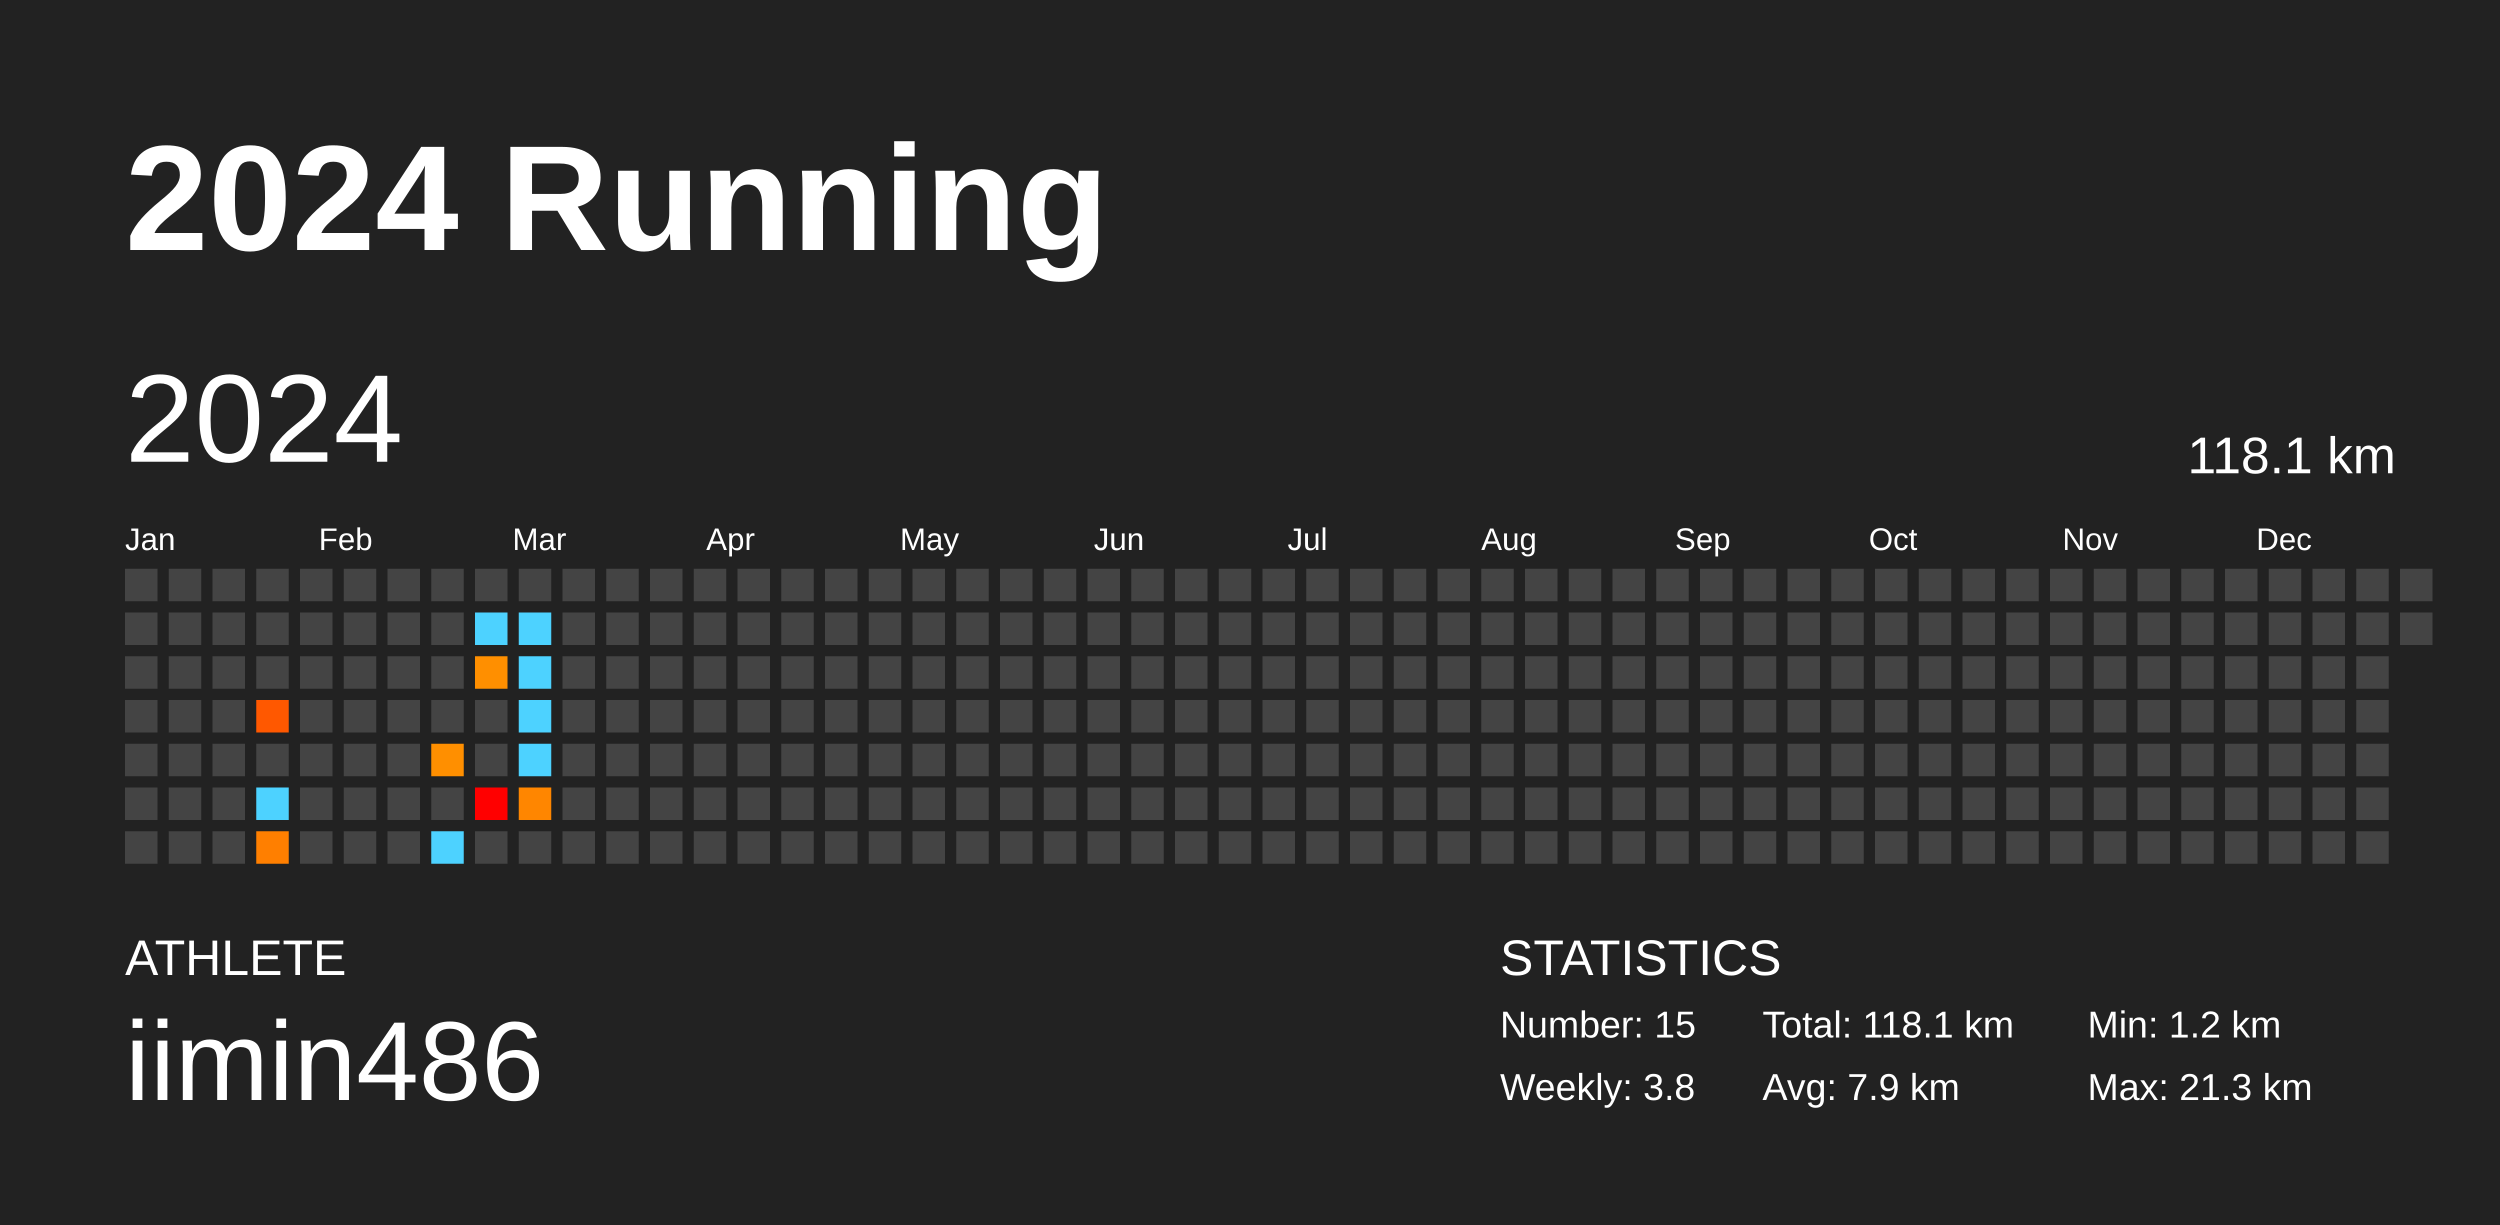
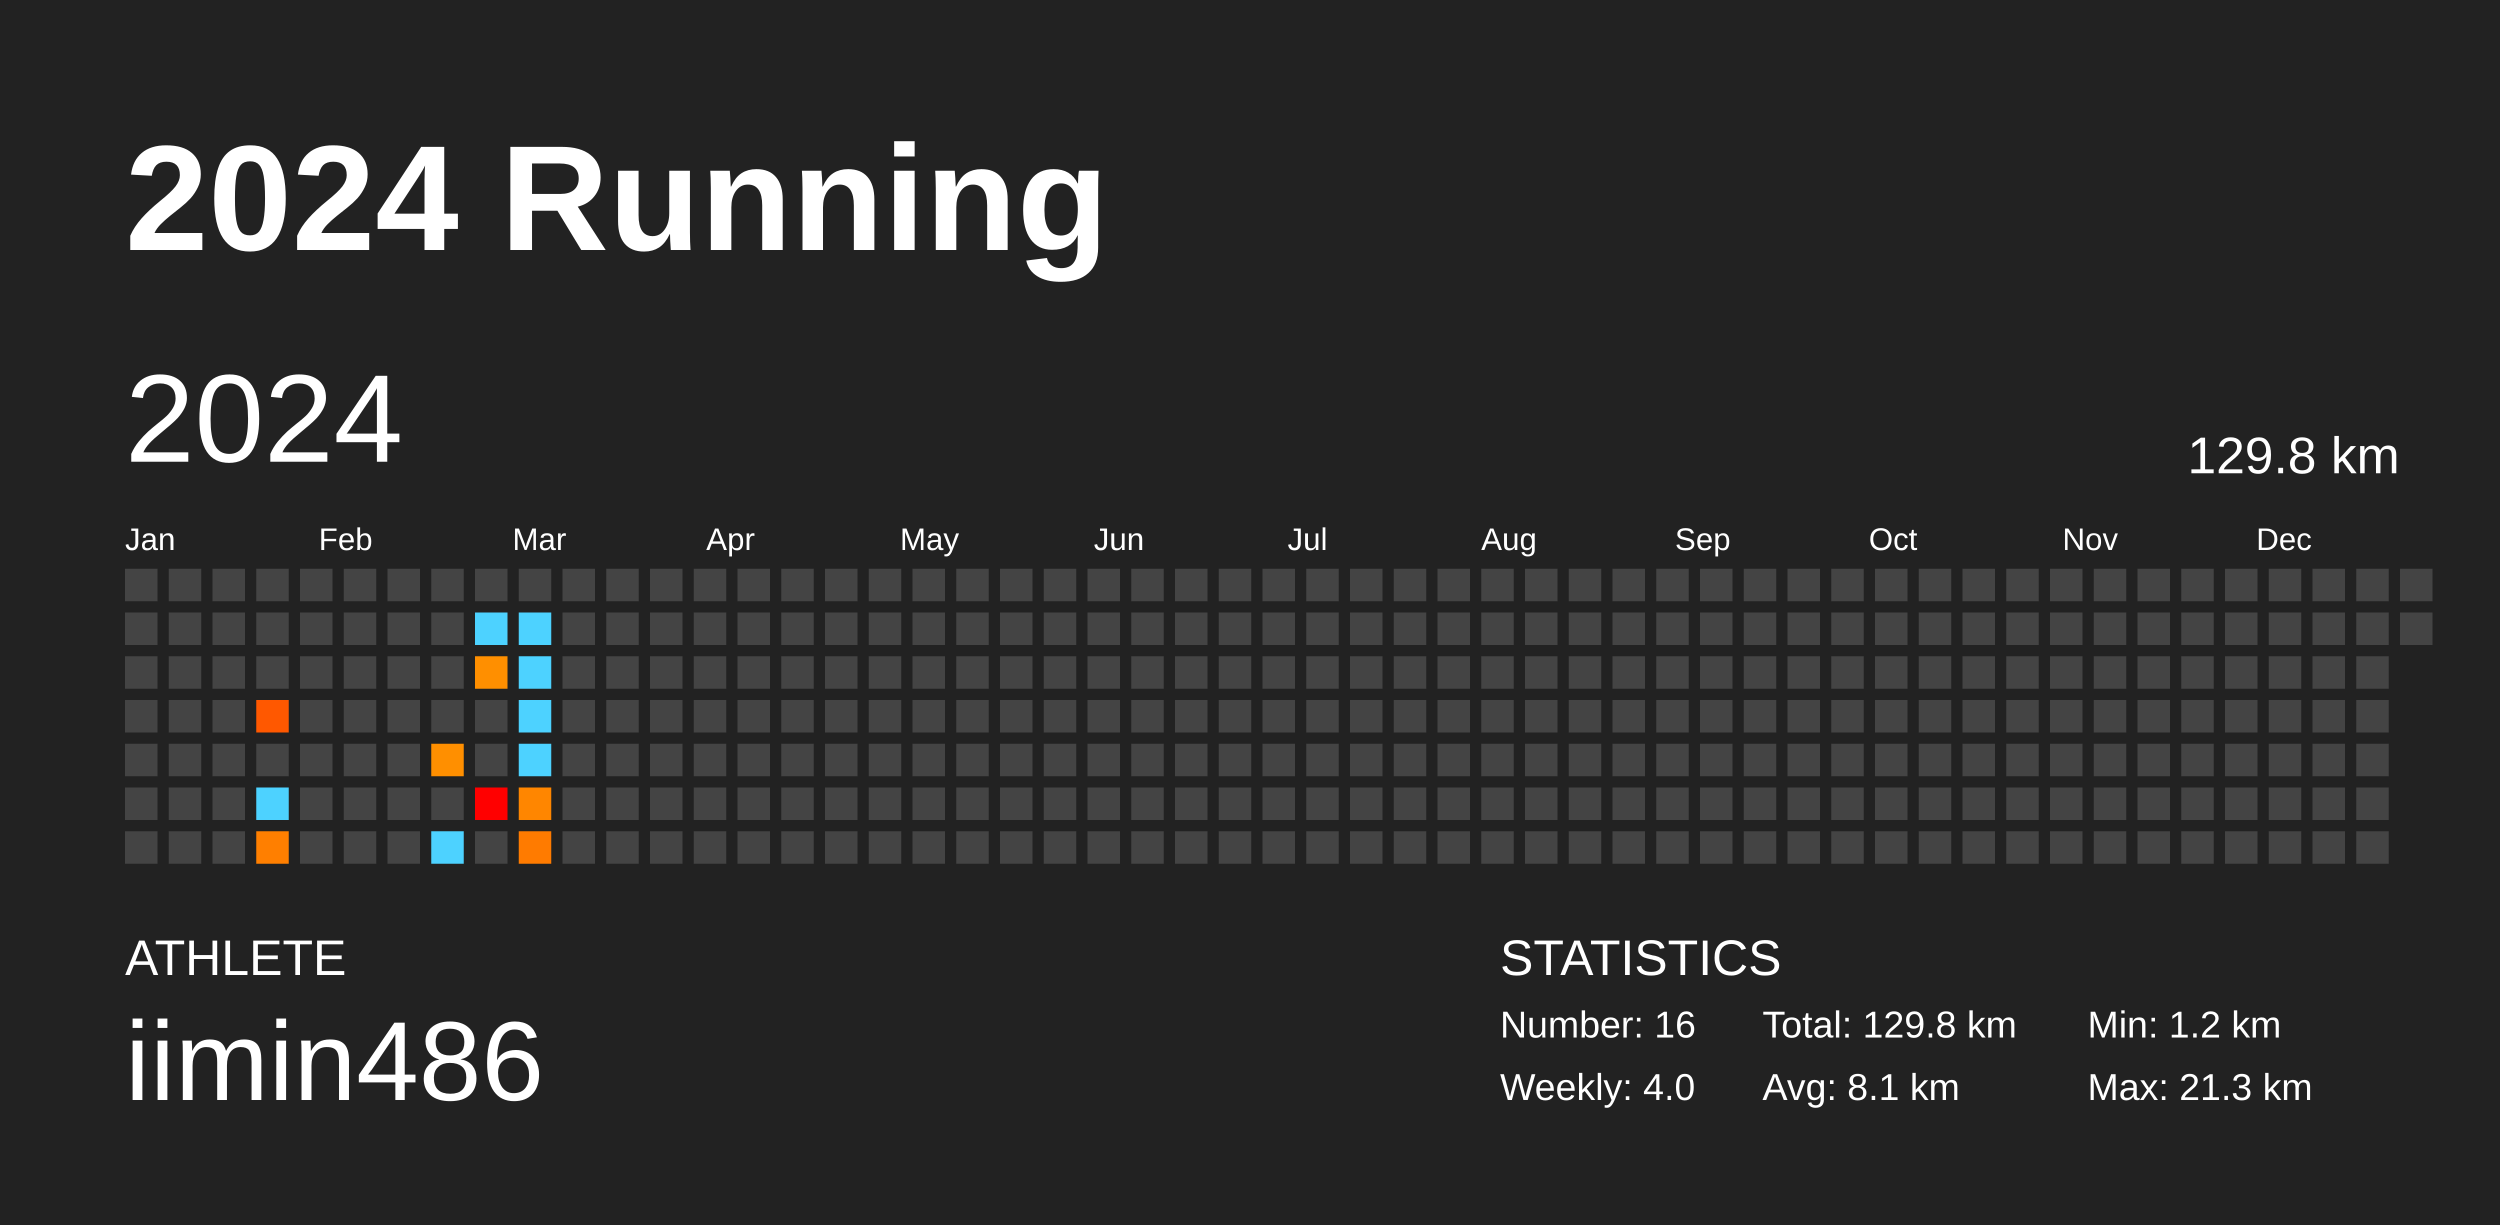
<svg xmlns="http://www.w3.org/2000/svg" baseProfile="full" height="98mm" version="1.1" viewBox="0,0,200,98" width="200mm">
  <defs />
  <rect fill="#222222" height="98" width="200" x="0" y="0" />
  <text fill="#FFFFFF" style="font-size:12px; font-family:Arial; font-weight:bold;" x="10" y="20">2024 Running</text>
  <text fill="#FFFFFF" style="font-size:4px; font-family:Arial" x="10" y="78">ATHLETE</text>
  <text fill="#FFFFFF" style="font-size:9px; font-family:Arial" x="10" y="88">iimin486</text>
  <text fill="#FFFFFF" style="font-size:4px; font-family:Arial" x="120" y="78">STATISTICS</text>
-   <text fill="#FFFFFF" style="font-size:3px; font-family:Arial" x="120" y="83">Number: 15</text>
-   <text fill="#FFFFFF" style="font-size:3px; font-family:Arial" x="120" y="88">Weekly: 3.8</text>
-   <text fill="#FFFFFF" style="font-size:3px; font-family:Arial" x="141" y="83">Total: 118.1 km</text>
-   <text fill="#FFFFFF" style="font-size:3px; font-family:Arial" x="141" y="88">Avg: 7.9 km</text>
+   <text fill="#FFFFFF" style="font-size:3px; font-family:Arial" x="120" y="83">Number: 16</text>
+   <text fill="#FFFFFF" style="font-size:3px; font-family:Arial" x="120" y="88">Weekly: 4.0</text>
+   <text fill="#FFFFFF" style="font-size:3px; font-family:Arial" x="141" y="83">Total: 129.8 km</text>
+   <text fill="#FFFFFF" style="font-size:3px; font-family:Arial" x="141" y="88">Avg: 8.1 km</text>
  <text fill="#FFFFFF" style="font-size:3px; font-family:Arial" x="167" y="83">Min: 1.2 km</text>
  <text fill="#FFFFFF" style="font-size:3px; font-family:Arial" x="167" y="88">Max: 21.3 km</text>
  <text dominant-baseline="hanging" fill="#FFFFFF" style="font-size:10.0px; font-family:Arial;" x="10" y="30">2024</text>
-   <text dominant-baseline="hanging" fill="#FFFFFF" style="font-size:4.125px; font-family:Arial;" x="175" y="35">118.1 km</text>
+   <text dominant-baseline="hanging" fill="#FFFFFF" style="font-size:4.125px; font-family:Arial;" x="175" y="35">129.8 km</text>
  <text fill="#FFFFFF" style="font-size:2.5px; font-family:Arial" x="10.0" y="44">Jan</text>
  <text fill="#FFFFFF" style="font-size:2.5px; font-family:Arial" x="25.5" y="44">Feb</text>
  <text fill="#FFFFFF" style="font-size:2.5px; font-family:Arial" x="41.0" y="44">Mar</text>
  <text fill="#FFFFFF" style="font-size:2.5px; font-family:Arial" x="56.5" y="44">Apr</text>
  <text fill="#FFFFFF" style="font-size:2.5px; font-family:Arial" x="72.0" y="44">May</text>
  <text fill="#FFFFFF" style="font-size:2.5px; font-family:Arial" x="87.5" y="44">Jun</text>
  <text fill="#FFFFFF" style="font-size:2.5px; font-family:Arial" x="103.0" y="44">Jul</text>
  <text fill="#FFFFFF" style="font-size:2.5px; font-family:Arial" x="118.5" y="44">Aug</text>
  <text fill="#FFFFFF" style="font-size:2.5px; font-family:Arial" x="134.0" y="44">Sep</text>
  <text fill="#FFFFFF" style="font-size:2.5px; font-family:Arial" x="149.5" y="44">Oct</text>
  <text fill="#FFFFFF" style="font-size:2.5px; font-family:Arial" x="165.0" y="44">Nov</text>
  <text fill="#FFFFFF" style="font-size:2.5px; font-family:Arial" x="180.5" y="44">Dec</text>
  <rect fill="#444444" height="2.6" width="2.6" x="10.0" y="45.5" />
  <rect fill="#444444" height="2.6" width="2.6" x="10.0" y="49.0" />
  <rect fill="#444444" height="2.6" width="2.6" x="10.0" y="52.5" />
  <rect fill="#444444" height="2.6" width="2.6" x="10.0" y="56.0" />
  <rect fill="#444444" height="2.6" width="2.6" x="10.0" y="59.5" />
  <rect fill="#444444" height="2.6" width="2.6" x="10.0" y="63.0" />
  <rect fill="#444444" height="2.6" width="2.6" x="10.0" y="66.5" />
  <rect fill="#444444" height="2.6" width="2.6" x="13.5" y="45.5" />
  <rect fill="#444444" height="2.6" width="2.6" x="13.5" y="49.0" />
  <rect fill="#444444" height="2.6" width="2.6" x="13.5" y="52.5" />
  <rect fill="#444444" height="2.6" width="2.6" x="13.5" y="56.0" />
  <rect fill="#444444" height="2.6" width="2.6" x="13.5" y="59.5" />
  <rect fill="#444444" height="2.6" width="2.6" x="13.5" y="63.0" />
  <rect fill="#444444" height="2.6" width="2.6" x="13.5" y="66.5" />
  <rect fill="#444444" height="2.6" width="2.6" x="17.0" y="45.5" />
  <rect fill="#444444" height="2.6" width="2.6" x="17.0" y="49.0" />
  <rect fill="#444444" height="2.6" width="2.6" x="17.0" y="52.5" />
  <rect fill="#444444" height="2.6" width="2.6" x="17.0" y="56.0" />
  <rect fill="#444444" height="2.6" width="2.6" x="17.0" y="59.5" />
  <rect fill="#444444" height="2.6" width="2.6" x="17.0" y="63.0" />
  <rect fill="#444444" height="2.6" width="2.6" x="17.0" y="66.5" />
  <rect fill="#444444" height="2.6" width="2.6" x="20.5" y="45.5" />
  <rect fill="#444444" height="2.6" width="2.6" x="20.5" y="49.0" />
  <rect fill="#444444" height="2.6" width="2.6" x="20.5" y="52.5" />
  <rect fill="#ff5800" height="2.6" width="2.6" x="20.5" y="56.0" />
  <rect fill="#444444" height="2.6" width="2.6" x="20.5" y="59.5" />
  <rect fill="#4dd2ff" height="2.6" width="2.6" x="20.5" y="63.0" />
  <rect fill="#ff7f00" height="2.6" width="2.6" x="20.5" y="66.5" />
  <rect fill="#444444" height="2.6" width="2.6" x="24.0" y="45.5" />
  <rect fill="#444444" height="2.6" width="2.6" x="24.0" y="49.0" />
  <rect fill="#444444" height="2.6" width="2.6" x="24.0" y="52.5" />
  <rect fill="#444444" height="2.6" width="2.6" x="24.0" y="56.0" />
  <rect fill="#444444" height="2.6" width="2.6" x="24.0" y="59.5" />
  <rect fill="#444444" height="2.6" width="2.6" x="24.0" y="63.0" />
  <rect fill="#444444" height="2.6" width="2.6" x="24.0" y="66.5" />
  <rect fill="#444444" height="2.6" width="2.6" x="27.5" y="45.5" />
  <rect fill="#444444" height="2.6" width="2.6" x="27.5" y="49.0" />
  <rect fill="#444444" height="2.6" width="2.6" x="27.5" y="52.5" />
  <rect fill="#444444" height="2.6" width="2.6" x="27.5" y="56.0" />
  <rect fill="#444444" height="2.6" width="2.6" x="27.5" y="59.5" />
  <rect fill="#444444" height="2.6" width="2.6" x="27.5" y="63.0" />
  <rect fill="#444444" height="2.6" width="2.6" x="27.5" y="66.5" />
  <rect fill="#444444" height="2.6" width="2.6" x="31.0" y="45.5" />
  <rect fill="#444444" height="2.6" width="2.6" x="31.0" y="49.0" />
  <rect fill="#444444" height="2.6" width="2.6" x="31.0" y="52.5" />
  <rect fill="#444444" height="2.6" width="2.6" x="31.0" y="56.0" />
  <rect fill="#444444" height="2.6" width="2.6" x="31.0" y="59.5" />
  <rect fill="#444444" height="2.6" width="2.6" x="31.0" y="63.0" />
  <rect fill="#444444" height="2.6" width="2.6" x="31.0" y="66.5" />
  <rect fill="#444444" height="2.6" width="2.6" x="34.5" y="45.5" />
  <rect fill="#444444" height="2.6" width="2.6" x="34.5" y="49.0" />
  <rect fill="#444444" height="2.6" width="2.6" x="34.5" y="52.5" />
  <rect fill="#444444" height="2.6" width="2.6" x="34.5" y="56.0" />
  <rect fill="#ff8f00" height="2.6" width="2.6" x="34.5" y="59.5" />
  <rect fill="#444444" height="2.6" width="2.6" x="34.5" y="63.0" />
  <rect fill="#4dd2ff" height="2.6" width="2.6" x="34.5" y="66.5" />
  <rect fill="#444444" height="2.6" width="2.6" x="38.0" y="45.5" />
  <rect fill="#4dd2ff" height="2.6" width="2.6" x="38.0" y="49.0" />
  <rect fill="#ff8f00" height="2.6" width="2.6" x="38.0" y="52.5" />
  <rect fill="#444444" height="2.6" width="2.6" x="38.0" y="56.0" />
  <rect fill="#444444" height="2.6" width="2.6" x="38.0" y="59.5" />
  <rect fill="red" height="2.6" width="2.6" x="38.0" y="63.0" />
  <rect fill="#444444" height="2.6" width="2.6" x="38.0" y="66.5" />
  <rect fill="#444444" height="2.6" width="2.6" x="41.5" y="45.5" />
  <rect fill="#4dd2ff" height="2.6" width="2.6" x="41.5" y="49.0" />
  <rect fill="#4dd2ff" height="2.6" width="2.6" x="41.5" y="52.5" />
  <rect fill="#4dd2ff" height="2.6" width="2.6" x="41.5" y="56.0" />
  <rect fill="#4dd2ff" height="2.6" width="2.6" x="41.5" y="59.5" />
  <rect fill="#ff8600" height="2.6" width="2.6" x="41.5" y="63.0" />
-   <rect fill="#444444" height="2.6" width="2.6" x="41.5" y="66.5" />
+   <rect fill="#ff7b00" height="2.6" width="2.6" x="41.5" y="66.5" />
  <rect fill="#444444" height="2.6" width="2.6" x="45.0" y="45.5" />
  <rect fill="#444444" height="2.6" width="2.6" x="45.0" y="49.0" />
  <rect fill="#444444" height="2.6" width="2.6" x="45.0" y="52.5" />
  <rect fill="#444444" height="2.6" width="2.6" x="45.0" y="56.0" />
  <rect fill="#444444" height="2.6" width="2.6" x="45.0" y="59.5" />
  <rect fill="#444444" height="2.6" width="2.6" x="45.0" y="63.0" />
  <rect fill="#444444" height="2.6" width="2.6" x="45.0" y="66.5" />
  <rect fill="#444444" height="2.6" width="2.6" x="48.5" y="45.5" />
  <rect fill="#444444" height="2.6" width="2.6" x="48.5" y="49.0" />
  <rect fill="#444444" height="2.6" width="2.6" x="48.5" y="52.5" />
  <rect fill="#444444" height="2.6" width="2.6" x="48.5" y="56.0" />
  <rect fill="#444444" height="2.6" width="2.6" x="48.5" y="59.5" />
  <rect fill="#444444" height="2.6" width="2.6" x="48.5" y="63.0" />
  <rect fill="#444444" height="2.6" width="2.6" x="48.5" y="66.5" />
  <rect fill="#444444" height="2.6" width="2.6" x="52.0" y="45.5" />
  <rect fill="#444444" height="2.6" width="2.6" x="52.0" y="49.0" />
  <rect fill="#444444" height="2.6" width="2.6" x="52.0" y="52.5" />
  <rect fill="#444444" height="2.6" width="2.6" x="52.0" y="56.0" />
  <rect fill="#444444" height="2.6" width="2.6" x="52.0" y="59.5" />
  <rect fill="#444444" height="2.6" width="2.6" x="52.0" y="63.0" />
  <rect fill="#444444" height="2.6" width="2.6" x="52.0" y="66.5" />
  <rect fill="#444444" height="2.6" width="2.6" x="55.5" y="45.5" />
  <rect fill="#444444" height="2.6" width="2.6" x="55.5" y="49.0" />
  <rect fill="#444444" height="2.6" width="2.6" x="55.5" y="52.5" />
  <rect fill="#444444" height="2.6" width="2.6" x="55.5" y="56.0" />
  <rect fill="#444444" height="2.6" width="2.6" x="55.5" y="59.5" />
  <rect fill="#444444" height="2.6" width="2.6" x="55.5" y="63.0" />
  <rect fill="#444444" height="2.6" width="2.6" x="55.5" y="66.5" />
  <rect fill="#444444" height="2.6" width="2.6" x="59.0" y="45.5" />
  <rect fill="#444444" height="2.6" width="2.6" x="59.0" y="49.0" />
  <rect fill="#444444" height="2.6" width="2.6" x="59.0" y="52.5" />
  <rect fill="#444444" height="2.6" width="2.6" x="59.0" y="56.0" />
  <rect fill="#444444" height="2.6" width="2.6" x="59.0" y="59.5" />
  <rect fill="#444444" height="2.6" width="2.6" x="59.0" y="63.0" />
  <rect fill="#444444" height="2.6" width="2.6" x="59.0" y="66.5" />
  <rect fill="#444444" height="2.6" width="2.6" x="62.5" y="45.5" />
  <rect fill="#444444" height="2.6" width="2.6" x="62.5" y="49.0" />
  <rect fill="#444444" height="2.6" width="2.6" x="62.5" y="52.5" />
  <rect fill="#444444" height="2.6" width="2.6" x="62.5" y="56.0" />
  <rect fill="#444444" height="2.6" width="2.6" x="62.5" y="59.5" />
  <rect fill="#444444" height="2.6" width="2.6" x="62.5" y="63.0" />
  <rect fill="#444444" height="2.6" width="2.6" x="62.5" y="66.5" />
  <rect fill="#444444" height="2.6" width="2.6" x="66.0" y="45.5" />
  <rect fill="#444444" height="2.6" width="2.6" x="66.0" y="49.0" />
  <rect fill="#444444" height="2.6" width="2.6" x="66.0" y="52.5" />
  <rect fill="#444444" height="2.6" width="2.6" x="66.0" y="56.0" />
  <rect fill="#444444" height="2.6" width="2.6" x="66.0" y="59.5" />
  <rect fill="#444444" height="2.6" width="2.6" x="66.0" y="63.0" />
  <rect fill="#444444" height="2.6" width="2.6" x="66.0" y="66.5" />
  <rect fill="#444444" height="2.6" width="2.6" x="69.5" y="45.5" />
  <rect fill="#444444" height="2.6" width="2.6" x="69.5" y="49.0" />
  <rect fill="#444444" height="2.6" width="2.6" x="69.5" y="52.5" />
  <rect fill="#444444" height="2.6" width="2.6" x="69.5" y="56.0" />
  <rect fill="#444444" height="2.6" width="2.6" x="69.5" y="59.5" />
  <rect fill="#444444" height="2.6" width="2.6" x="69.5" y="63.0" />
  <rect fill="#444444" height="2.6" width="2.6" x="69.5" y="66.5" />
  <rect fill="#444444" height="2.6" width="2.6" x="73.0" y="45.5" />
  <rect fill="#444444" height="2.6" width="2.6" x="73.0" y="49.0" />
  <rect fill="#444444" height="2.6" width="2.6" x="73.0" y="52.5" />
  <rect fill="#444444" height="2.6" width="2.6" x="73.0" y="56.0" />
  <rect fill="#444444" height="2.6" width="2.6" x="73.0" y="59.5" />
  <rect fill="#444444" height="2.6" width="2.6" x="73.0" y="63.0" />
  <rect fill="#444444" height="2.6" width="2.6" x="73.0" y="66.5" />
  <rect fill="#444444" height="2.6" width="2.6" x="76.5" y="45.5" />
  <rect fill="#444444" height="2.6" width="2.6" x="76.5" y="49.0" />
  <rect fill="#444444" height="2.6" width="2.6" x="76.5" y="52.5" />
  <rect fill="#444444" height="2.6" width="2.6" x="76.5" y="56.0" />
  <rect fill="#444444" height="2.6" width="2.6" x="76.5" y="59.5" />
  <rect fill="#444444" height="2.6" width="2.6" x="76.5" y="63.0" />
  <rect fill="#444444" height="2.6" width="2.6" x="76.5" y="66.5" />
  <rect fill="#444444" height="2.6" width="2.6" x="80.0" y="45.5" />
  <rect fill="#444444" height="2.6" width="2.6" x="80.0" y="49.0" />
  <rect fill="#444444" height="2.6" width="2.6" x="80.0" y="52.5" />
  <rect fill="#444444" height="2.6" width="2.6" x="80.0" y="56.0" />
  <rect fill="#444444" height="2.6" width="2.6" x="80.0" y="59.5" />
  <rect fill="#444444" height="2.6" width="2.6" x="80.0" y="63.0" />
  <rect fill="#444444" height="2.6" width="2.6" x="80.0" y="66.5" />
  <rect fill="#444444" height="2.6" width="2.6" x="83.5" y="45.5" />
  <rect fill="#444444" height="2.6" width="2.6" x="83.5" y="49.0" />
  <rect fill="#444444" height="2.6" width="2.6" x="83.5" y="52.5" />
  <rect fill="#444444" height="2.6" width="2.6" x="83.5" y="56.0" />
  <rect fill="#444444" height="2.6" width="2.6" x="83.5" y="59.5" />
  <rect fill="#444444" height="2.6" width="2.6" x="83.5" y="63.0" />
  <rect fill="#444444" height="2.6" width="2.6" x="83.5" y="66.5" />
  <rect fill="#444444" height="2.6" width="2.6" x="87.0" y="45.5" />
  <rect fill="#444444" height="2.6" width="2.6" x="87.0" y="49.0" />
  <rect fill="#444444" height="2.6" width="2.6" x="87.0" y="52.5" />
  <rect fill="#444444" height="2.6" width="2.6" x="87.0" y="56.0" />
  <rect fill="#444444" height="2.6" width="2.6" x="87.0" y="59.5" />
  <rect fill="#444444" height="2.6" width="2.6" x="87.0" y="63.0" />
  <rect fill="#444444" height="2.6" width="2.6" x="87.0" y="66.5" />
  <rect fill="#444444" height="2.6" width="2.6" x="90.5" y="45.5" />
  <rect fill="#444444" height="2.6" width="2.6" x="90.5" y="49.0" />
  <rect fill="#444444" height="2.6" width="2.6" x="90.5" y="52.5" />
  <rect fill="#444444" height="2.6" width="2.6" x="90.5" y="56.0" />
  <rect fill="#444444" height="2.6" width="2.6" x="90.5" y="59.5" />
  <rect fill="#444444" height="2.6" width="2.6" x="90.5" y="63.0" />
  <rect fill="#444444" height="2.6" width="2.6" x="90.5" y="66.5" />
  <rect fill="#444444" height="2.6" width="2.6" x="94.0" y="45.5" />
  <rect fill="#444444" height="2.6" width="2.6" x="94.0" y="49.0" />
  <rect fill="#444444" height="2.6" width="2.6" x="94.0" y="52.5" />
  <rect fill="#444444" height="2.6" width="2.6" x="94.0" y="56.0" />
  <rect fill="#444444" height="2.6" width="2.6" x="94.0" y="59.5" />
  <rect fill="#444444" height="2.6" width="2.6" x="94.0" y="63.0" />
  <rect fill="#444444" height="2.6" width="2.6" x="94.0" y="66.5" />
  <rect fill="#444444" height="2.6" width="2.6" x="97.5" y="45.5" />
  <rect fill="#444444" height="2.6" width="2.6" x="97.5" y="49.0" />
  <rect fill="#444444" height="2.6" width="2.6" x="97.5" y="52.5" />
  <rect fill="#444444" height="2.6" width="2.6" x="97.5" y="56.0" />
  <rect fill="#444444" height="2.6" width="2.6" x="97.5" y="59.5" />
  <rect fill="#444444" height="2.6" width="2.6" x="97.5" y="63.0" />
  <rect fill="#444444" height="2.6" width="2.6" x="97.5" y="66.5" />
  <rect fill="#444444" height="2.6" width="2.6" x="101.0" y="45.5" />
  <rect fill="#444444" height="2.6" width="2.6" x="101.0" y="49.0" />
  <rect fill="#444444" height="2.6" width="2.6" x="101.0" y="52.5" />
  <rect fill="#444444" height="2.6" width="2.6" x="101.0" y="56.0" />
  <rect fill="#444444" height="2.6" width="2.6" x="101.0" y="59.5" />
  <rect fill="#444444" height="2.6" width="2.6" x="101.0" y="63.0" />
  <rect fill="#444444" height="2.6" width="2.6" x="101.0" y="66.5" />
  <rect fill="#444444" height="2.6" width="2.6" x="104.5" y="45.5" />
  <rect fill="#444444" height="2.6" width="2.6" x="104.5" y="49.0" />
  <rect fill="#444444" height="2.6" width="2.6" x="104.5" y="52.5" />
  <rect fill="#444444" height="2.6" width="2.6" x="104.5" y="56.0" />
  <rect fill="#444444" height="2.6" width="2.6" x="104.5" y="59.5" />
  <rect fill="#444444" height="2.6" width="2.6" x="104.5" y="63.0" />
  <rect fill="#444444" height="2.6" width="2.6" x="104.5" y="66.5" />
  <rect fill="#444444" height="2.6" width="2.6" x="108.0" y="45.5" />
  <rect fill="#444444" height="2.6" width="2.6" x="108.0" y="49.0" />
  <rect fill="#444444" height="2.6" width="2.6" x="108.0" y="52.5" />
  <rect fill="#444444" height="2.6" width="2.6" x="108.0" y="56.0" />
  <rect fill="#444444" height="2.6" width="2.6" x="108.0" y="59.5" />
  <rect fill="#444444" height="2.6" width="2.6" x="108.0" y="63.0" />
  <rect fill="#444444" height="2.6" width="2.6" x="108.0" y="66.5" />
  <rect fill="#444444" height="2.6" width="2.6" x="111.5" y="45.5" />
  <rect fill="#444444" height="2.6" width="2.6" x="111.5" y="49.0" />
  <rect fill="#444444" height="2.6" width="2.6" x="111.5" y="52.5" />
  <rect fill="#444444" height="2.6" width="2.6" x="111.5" y="56.0" />
  <rect fill="#444444" height="2.6" width="2.6" x="111.5" y="59.5" />
  <rect fill="#444444" height="2.6" width="2.6" x="111.5" y="63.0" />
  <rect fill="#444444" height="2.6" width="2.6" x="111.5" y="66.5" />
  <rect fill="#444444" height="2.6" width="2.6" x="115.0" y="45.5" />
  <rect fill="#444444" height="2.6" width="2.6" x="115.0" y="49.0" />
  <rect fill="#444444" height="2.6" width="2.6" x="115.0" y="52.5" />
  <rect fill="#444444" height="2.6" width="2.6" x="115.0" y="56.0" />
  <rect fill="#444444" height="2.6" width="2.6" x="115.0" y="59.5" />
  <rect fill="#444444" height="2.6" width="2.6" x="115.0" y="63.0" />
  <rect fill="#444444" height="2.6" width="2.6" x="115.0" y="66.5" />
  <rect fill="#444444" height="2.6" width="2.6" x="118.5" y="45.5" />
  <rect fill="#444444" height="2.6" width="2.6" x="118.5" y="49.0" />
  <rect fill="#444444" height="2.6" width="2.6" x="118.5" y="52.5" />
  <rect fill="#444444" height="2.6" width="2.6" x="118.5" y="56.0" />
  <rect fill="#444444" height="2.6" width="2.6" x="118.5" y="59.5" />
  <rect fill="#444444" height="2.6" width="2.6" x="118.5" y="63.0" />
  <rect fill="#444444" height="2.6" width="2.6" x="118.5" y="66.5" />
  <rect fill="#444444" height="2.6" width="2.6" x="122.0" y="45.5" />
  <rect fill="#444444" height="2.6" width="2.6" x="122.0" y="49.0" />
  <rect fill="#444444" height="2.6" width="2.6" x="122.0" y="52.5" />
  <rect fill="#444444" height="2.6" width="2.6" x="122.0" y="56.0" />
  <rect fill="#444444" height="2.6" width="2.6" x="122.0" y="59.5" />
  <rect fill="#444444" height="2.6" width="2.6" x="122.0" y="63.0" />
  <rect fill="#444444" height="2.6" width="2.6" x="122.0" y="66.5" />
  <rect fill="#444444" height="2.6" width="2.6" x="125.5" y="45.5" />
  <rect fill="#444444" height="2.6" width="2.6" x="125.5" y="49.0" />
  <rect fill="#444444" height="2.6" width="2.6" x="125.5" y="52.5" />
  <rect fill="#444444" height="2.6" width="2.6" x="125.5" y="56.0" />
  <rect fill="#444444" height="2.6" width="2.6" x="125.5" y="59.5" />
  <rect fill="#444444" height="2.6" width="2.6" x="125.5" y="63.0" />
  <rect fill="#444444" height="2.6" width="2.6" x="125.5" y="66.5" />
  <rect fill="#444444" height="2.6" width="2.6" x="129.0" y="45.5" />
  <rect fill="#444444" height="2.6" width="2.6" x="129.0" y="49.0" />
  <rect fill="#444444" height="2.6" width="2.6" x="129.0" y="52.5" />
  <rect fill="#444444" height="2.6" width="2.6" x="129.0" y="56.0" />
  <rect fill="#444444" height="2.6" width="2.6" x="129.0" y="59.5" />
  <rect fill="#444444" height="2.6" width="2.6" x="129.0" y="63.0" />
  <rect fill="#444444" height="2.6" width="2.6" x="129.0" y="66.5" />
  <rect fill="#444444" height="2.6" width="2.6" x="132.5" y="45.5" />
  <rect fill="#444444" height="2.6" width="2.6" x="132.5" y="49.0" />
  <rect fill="#444444" height="2.6" width="2.6" x="132.5" y="52.5" />
  <rect fill="#444444" height="2.6" width="2.6" x="132.5" y="56.0" />
  <rect fill="#444444" height="2.6" width="2.6" x="132.5" y="59.5" />
  <rect fill="#444444" height="2.6" width="2.6" x="132.5" y="63.0" />
  <rect fill="#444444" height="2.6" width="2.6" x="132.5" y="66.5" />
  <rect fill="#444444" height="2.6" width="2.6" x="136.0" y="45.5" />
  <rect fill="#444444" height="2.6" width="2.6" x="136.0" y="49.0" />
  <rect fill="#444444" height="2.6" width="2.6" x="136.0" y="52.5" />
  <rect fill="#444444" height="2.6" width="2.6" x="136.0" y="56.0" />
  <rect fill="#444444" height="2.6" width="2.6" x="136.0" y="59.5" />
  <rect fill="#444444" height="2.6" width="2.6" x="136.0" y="63.0" />
  <rect fill="#444444" height="2.6" width="2.6" x="136.0" y="66.5" />
  <rect fill="#444444" height="2.6" width="2.6" x="139.5" y="45.5" />
  <rect fill="#444444" height="2.6" width="2.6" x="139.5" y="49.0" />
  <rect fill="#444444" height="2.6" width="2.6" x="139.5" y="52.5" />
  <rect fill="#444444" height="2.6" width="2.6" x="139.5" y="56.0" />
  <rect fill="#444444" height="2.6" width="2.6" x="139.5" y="59.5" />
  <rect fill="#444444" height="2.6" width="2.6" x="139.5" y="63.0" />
  <rect fill="#444444" height="2.6" width="2.6" x="139.5" y="66.5" />
  <rect fill="#444444" height="2.6" width="2.6" x="143.0" y="45.5" />
  <rect fill="#444444" height="2.6" width="2.6" x="143.0" y="49.0" />
  <rect fill="#444444" height="2.6" width="2.6" x="143.0" y="52.5" />
  <rect fill="#444444" height="2.6" width="2.6" x="143.0" y="56.0" />
  <rect fill="#444444" height="2.6" width="2.6" x="143.0" y="59.5" />
  <rect fill="#444444" height="2.6" width="2.6" x="143.0" y="63.0" />
  <rect fill="#444444" height="2.6" width="2.6" x="143.0" y="66.5" />
  <rect fill="#444444" height="2.6" width="2.6" x="146.5" y="45.5" />
  <rect fill="#444444" height="2.6" width="2.6" x="146.5" y="49.0" />
  <rect fill="#444444" height="2.6" width="2.6" x="146.5" y="52.5" />
  <rect fill="#444444" height="2.6" width="2.6" x="146.5" y="56.0" />
  <rect fill="#444444" height="2.6" width="2.6" x="146.5" y="59.5" />
  <rect fill="#444444" height="2.6" width="2.6" x="146.5" y="63.0" />
  <rect fill="#444444" height="2.6" width="2.6" x="146.5" y="66.5" />
  <rect fill="#444444" height="2.6" width="2.6" x="150.0" y="45.5" />
  <rect fill="#444444" height="2.6" width="2.6" x="150.0" y="49.0" />
  <rect fill="#444444" height="2.6" width="2.6" x="150.0" y="52.5" />
  <rect fill="#444444" height="2.6" width="2.6" x="150.0" y="56.0" />
  <rect fill="#444444" height="2.6" width="2.6" x="150.0" y="59.5" />
  <rect fill="#444444" height="2.6" width="2.6" x="150.0" y="63.0" />
  <rect fill="#444444" height="2.6" width="2.6" x="150.0" y="66.5" />
  <rect fill="#444444" height="2.6" width="2.6" x="153.5" y="45.5" />
  <rect fill="#444444" height="2.6" width="2.6" x="153.5" y="49.0" />
  <rect fill="#444444" height="2.6" width="2.6" x="153.5" y="52.5" />
  <rect fill="#444444" height="2.6" width="2.6" x="153.5" y="56.0" />
  <rect fill="#444444" height="2.6" width="2.6" x="153.5" y="59.5" />
  <rect fill="#444444" height="2.6" width="2.6" x="153.5" y="63.0" />
  <rect fill="#444444" height="2.6" width="2.6" x="153.5" y="66.5" />
  <rect fill="#444444" height="2.6" width="2.6" x="157.0" y="45.5" />
  <rect fill="#444444" height="2.6" width="2.6" x="157.0" y="49.0" />
  <rect fill="#444444" height="2.6" width="2.6" x="157.0" y="52.5" />
  <rect fill="#444444" height="2.6" width="2.6" x="157.0" y="56.0" />
  <rect fill="#444444" height="2.6" width="2.6" x="157.0" y="59.5" />
  <rect fill="#444444" height="2.6" width="2.6" x="157.0" y="63.0" />
  <rect fill="#444444" height="2.6" width="2.6" x="157.0" y="66.5" />
  <rect fill="#444444" height="2.6" width="2.6" x="160.5" y="45.5" />
  <rect fill="#444444" height="2.6" width="2.6" x="160.5" y="49.0" />
  <rect fill="#444444" height="2.6" width="2.6" x="160.5" y="52.5" />
  <rect fill="#444444" height="2.6" width="2.6" x="160.5" y="56.0" />
  <rect fill="#444444" height="2.6" width="2.6" x="160.5" y="59.5" />
  <rect fill="#444444" height="2.6" width="2.6" x="160.5" y="63.0" />
  <rect fill="#444444" height="2.6" width="2.6" x="160.5" y="66.5" />
  <rect fill="#444444" height="2.6" width="2.6" x="164.0" y="45.5" />
  <rect fill="#444444" height="2.6" width="2.6" x="164.0" y="49.0" />
  <rect fill="#444444" height="2.6" width="2.6" x="164.0" y="52.5" />
  <rect fill="#444444" height="2.6" width="2.6" x="164.0" y="56.0" />
  <rect fill="#444444" height="2.6" width="2.6" x="164.0" y="59.5" />
  <rect fill="#444444" height="2.6" width="2.6" x="164.0" y="63.0" />
  <rect fill="#444444" height="2.6" width="2.6" x="164.0" y="66.5" />
  <rect fill="#444444" height="2.6" width="2.6" x="167.5" y="45.5" />
  <rect fill="#444444" height="2.6" width="2.6" x="167.5" y="49.0" />
  <rect fill="#444444" height="2.6" width="2.6" x="167.5" y="52.5" />
  <rect fill="#444444" height="2.6" width="2.6" x="167.5" y="56.0" />
  <rect fill="#444444" height="2.6" width="2.6" x="167.5" y="59.5" />
  <rect fill="#444444" height="2.6" width="2.6" x="167.5" y="63.0" />
  <rect fill="#444444" height="2.6" width="2.6" x="167.5" y="66.5" />
  <rect fill="#444444" height="2.6" width="2.6" x="171.0" y="45.5" />
  <rect fill="#444444" height="2.6" width="2.6" x="171.0" y="49.0" />
  <rect fill="#444444" height="2.6" width="2.6" x="171.0" y="52.5" />
  <rect fill="#444444" height="2.6" width="2.6" x="171.0" y="56.0" />
  <rect fill="#444444" height="2.6" width="2.6" x="171.0" y="59.5" />
  <rect fill="#444444" height="2.6" width="2.6" x="171.0" y="63.0" />
  <rect fill="#444444" height="2.6" width="2.6" x="171.0" y="66.5" />
  <rect fill="#444444" height="2.6" width="2.6" x="174.5" y="45.5" />
  <rect fill="#444444" height="2.6" width="2.6" x="174.5" y="49.0" />
  <rect fill="#444444" height="2.6" width="2.6" x="174.5" y="52.5" />
  <rect fill="#444444" height="2.6" width="2.6" x="174.5" y="56.0" />
  <rect fill="#444444" height="2.6" width="2.6" x="174.5" y="59.5" />
  <rect fill="#444444" height="2.6" width="2.6" x="174.5" y="63.0" />
  <rect fill="#444444" height="2.6" width="2.6" x="174.5" y="66.5" />
  <rect fill="#444444" height="2.6" width="2.6" x="178.0" y="45.5" />
  <rect fill="#444444" height="2.6" width="2.6" x="178.0" y="49.0" />
  <rect fill="#444444" height="2.6" width="2.6" x="178.0" y="52.5" />
  <rect fill="#444444" height="2.6" width="2.6" x="178.0" y="56.0" />
  <rect fill="#444444" height="2.6" width="2.6" x="178.0" y="59.5" />
  <rect fill="#444444" height="2.6" width="2.6" x="178.0" y="63.0" />
  <rect fill="#444444" height="2.6" width="2.6" x="178.0" y="66.5" />
  <rect fill="#444444" height="2.6" width="2.6" x="181.5" y="45.5" />
  <rect fill="#444444" height="2.6" width="2.6" x="181.5" y="49.0" />
  <rect fill="#444444" height="2.6" width="2.6" x="181.5" y="52.5" />
  <rect fill="#444444" height="2.6" width="2.6" x="181.5" y="56.0" />
  <rect fill="#444444" height="2.6" width="2.6" x="181.5" y="59.5" />
  <rect fill="#444444" height="2.6" width="2.6" x="181.5" y="63.0" />
  <rect fill="#444444" height="2.6" width="2.6" x="181.5" y="66.5" />
  <rect fill="#444444" height="2.6" width="2.6" x="185.0" y="45.5" />
  <rect fill="#444444" height="2.6" width="2.6" x="185.0" y="49.0" />
  <rect fill="#444444" height="2.6" width="2.6" x="185.0" y="52.5" />
  <rect fill="#444444" height="2.6" width="2.6" x="185.0" y="56.0" />
  <rect fill="#444444" height="2.6" width="2.6" x="185.0" y="59.5" />
  <rect fill="#444444" height="2.6" width="2.6" x="185.0" y="63.0" />
  <rect fill="#444444" height="2.6" width="2.6" x="185.0" y="66.5" />
  <rect fill="#444444" height="2.6" width="2.6" x="188.5" y="45.5" />
  <rect fill="#444444" height="2.6" width="2.6" x="188.5" y="49.0" />
  <rect fill="#444444" height="2.6" width="2.6" x="188.5" y="52.5" />
  <rect fill="#444444" height="2.6" width="2.6" x="188.5" y="56.0" />
  <rect fill="#444444" height="2.6" width="2.6" x="188.5" y="59.5" />
  <rect fill="#444444" height="2.6" width="2.6" x="188.5" y="63.0" />
  <rect fill="#444444" height="2.6" width="2.6" x="188.5" y="66.5" />
  <rect fill="#444444" height="2.6" width="2.6" x="192.0" y="45.5" />
  <rect fill="#444444" height="2.6" width="2.6" x="192.0" y="49.0" />
</svg>
